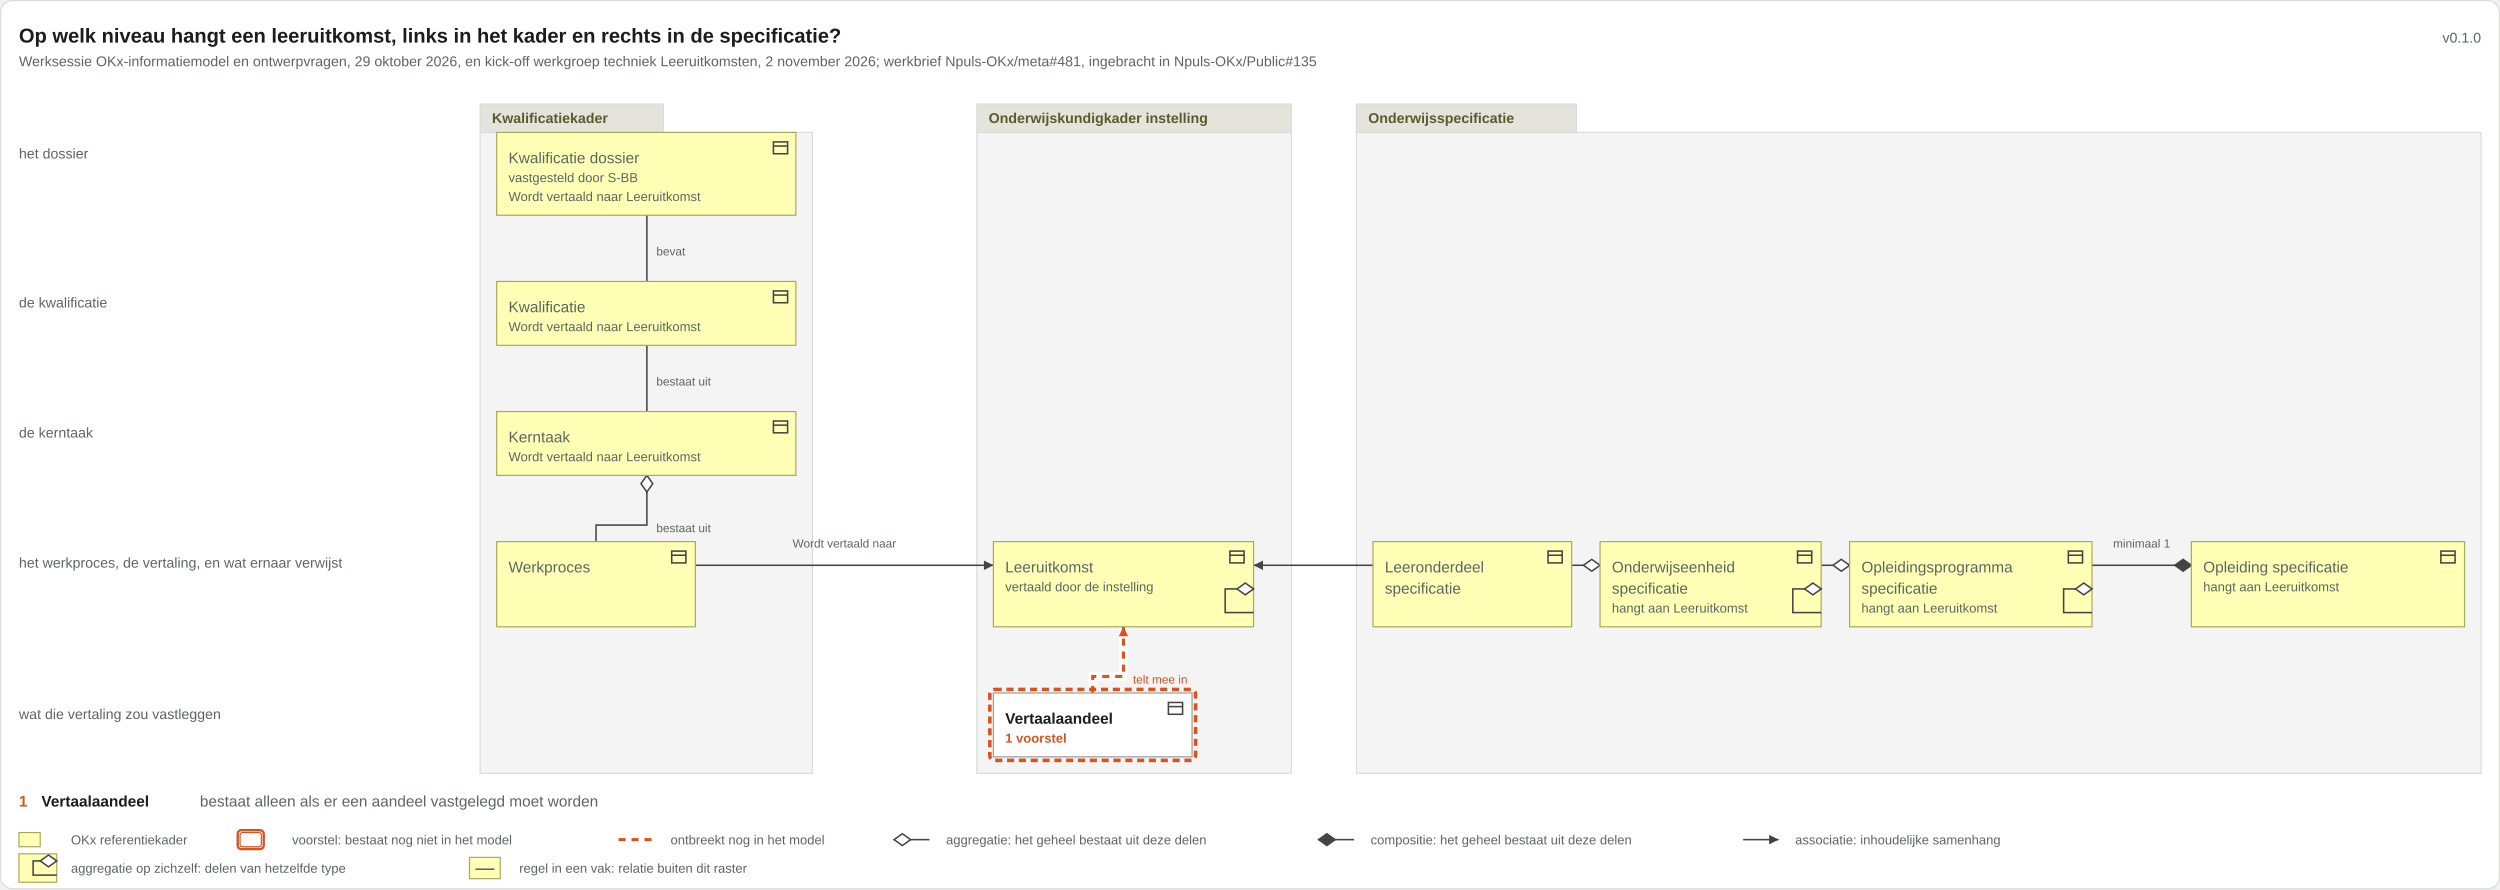
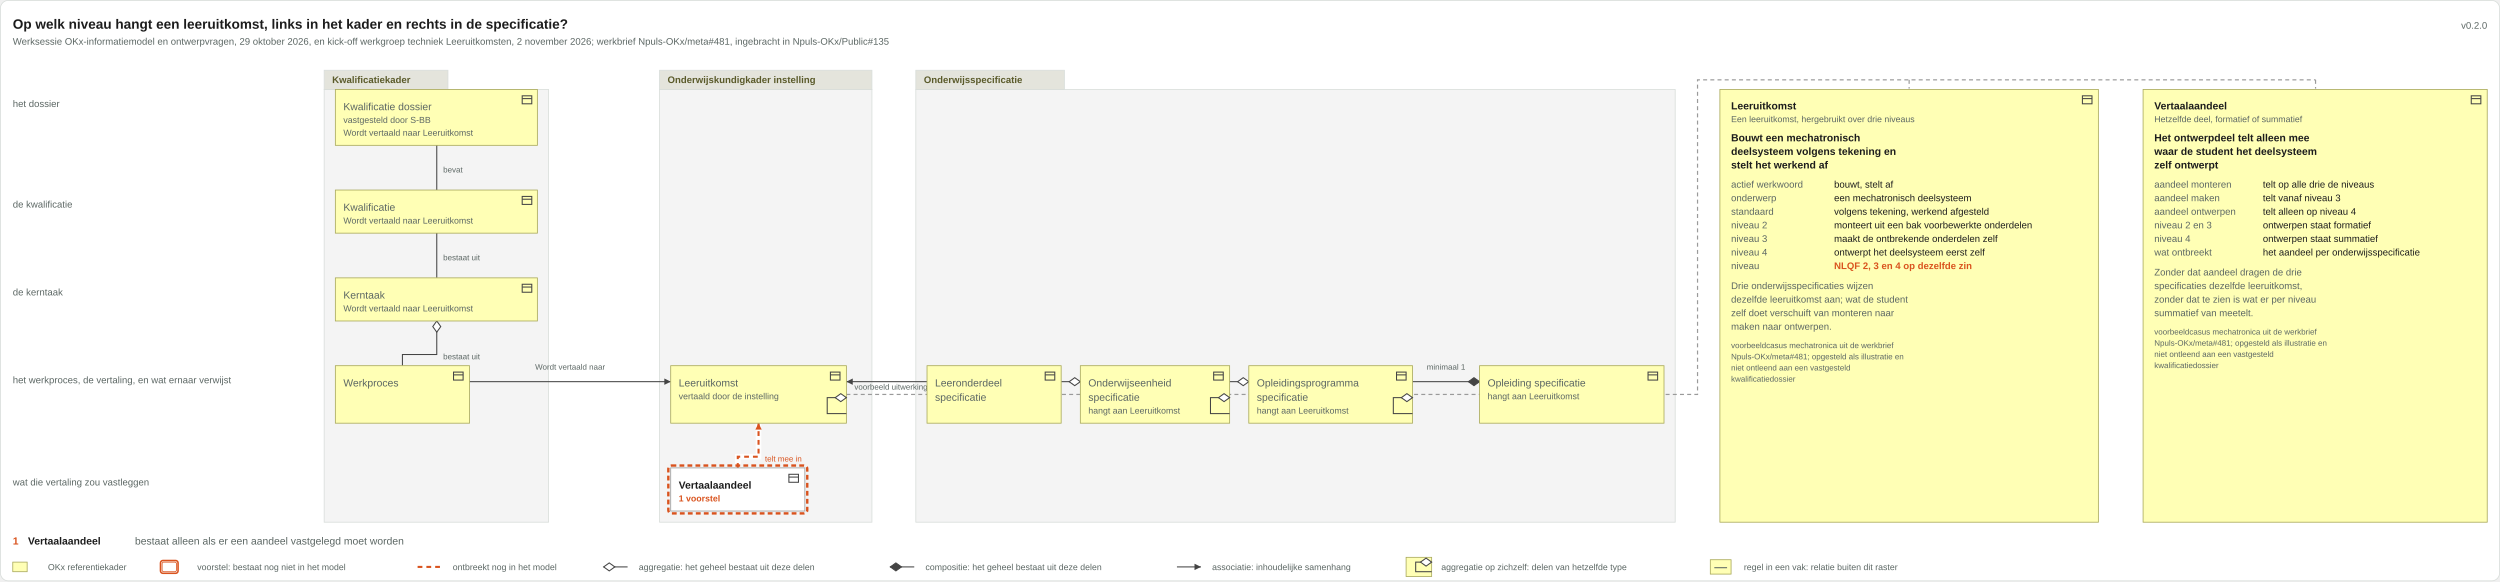
- <svg xmlns="http://www.w3.org/2000/svg" viewBox="0 0 2114 752" width="2114" height="752">
-   <rect x="0.5" y="0.5" width="2113" height="751" rx="10" fill="#ffffff" stroke="#d8ddda" />
+ <svg xmlns="http://www.w3.org/2000/svg" viewBox="0 0 3131 728" width="3131" height="728">
+   <rect x="0.5" y="0.5" width="3130" height="727" rx="10" fill="#ffffff" stroke="#d8ddda" />
  <text x="16" y="36" font-family="Arial, Helvetica, sans-serif" font-size="17" font-weight="bold" fill="#1c1c1c" text-anchor="start">Op welk niveau hangt een leeruitkomst, links in het kader en rechts in de specificatie?</text>
  <text x="16" y="56" font-family="Arial, Helvetica, sans-serif" font-size="12" fill="#5b6663" text-anchor="start">Werksessie OKx-informatiemodel en ontwerpvragen, 29 oktober 2026, en kick-off werkgroep techniek Leeruitkomsten, 2 november 2026; werkbrief Npuls-OKx/meta#481, ingebracht in Npuls-OKx/Public#135</text>
-   <text x="2098" y="36" font-family="Arial, Helvetica, sans-serif" font-size="12" fill="#5b6663" text-anchor="end">v0.1.0</text>
+   <text x="3115" y="36" font-family="Arial, Helvetica, sans-serif" font-size="12" fill="#5b6663" text-anchor="end">v0.2.0</text>
  <g class="groepering">
    <rect x="406" y="112" width="281" height="542" rx="0" fill="#f4f4f4" stroke="#d8ddda" />
    <rect x="406" y="88" width="155" height="24" rx="0" fill="#e4e4dc" stroke="#d8ddda" />
    <text x="416" y="104" font-family="Arial, Helvetica, sans-serif" font-size="12" font-weight="bold" fill="#5a5a2a" text-anchor="start">Kwalificatiekader</text>
  </g>
  <g class="groepering">
    <rect x="826" y="112" width="266" height="542" rx="0" fill="#f4f4f4" stroke="#d8ddda" />
    <rect x="826" y="88" width="266" height="24" rx="0" fill="#e4e4dc" stroke="#d8ddda" />
    <text x="836" y="104" font-family="Arial, Helvetica, sans-serif" font-size="12" font-weight="bold" fill="#5a5a2a" text-anchor="start">Onderwijskundigkader instelling</text>
  </g>
  <g class="groepering">
    <rect x="1147" y="112" width="951" height="542" rx="0" fill="#f4f4f4" stroke="#d8ddda" />
    <rect x="1147" y="88" width="186" height="24" rx="0" fill="#e4e4dc" stroke="#d8ddda" />
    <text x="1157" y="104" font-family="Arial, Helvetica, sans-serif" font-size="12" font-weight="bold" fill="#5a5a2a" text-anchor="start">Onderwijsspecificatie</text>
+   </g>
+   <g class="voorbeeld">
+     <rect x="2154" y="112" width="474" height="542" rx="0" fill="#ffffb5" stroke="#a8a85a" />
+     <g transform="translate(2606,117)" fill="none" stroke="#444" stroke-width="1.3">
+       <rect x="2" y="3" width="12" height="10" />
+       <path d="M2 6.5h12" />
+     </g>
+     <text x="2168" y="137" font-family="Arial, Helvetica, sans-serif" font-size="13" font-weight="bold" fill="#1c1c1c" text-anchor="start">Leeruitkomst</text>
+     <text x="2168" y="153" font-family="Arial, Helvetica, sans-serif" font-size="11" fill="#5b6663" text-anchor="start">Een leeruitkomst, hergebruikt over drie niveaus</text>
+     <text x="2168" y="177" font-family="Arial, Helvetica, sans-serif" font-size="13" font-weight="bold" fill="#1c1c1c" text-anchor="start">Bouwt een mechatronisch</text>
+     <text x="2168" y="194" font-family="Arial, Helvetica, sans-serif" font-size="13" font-weight="bold" fill="#1c1c1c" text-anchor="start">deelsysteem volgens tekening en</text>
+     <text x="2168" y="211" font-family="Arial, Helvetica, sans-serif" font-size="13" font-weight="bold" fill="#1c1c1c" text-anchor="start">stelt het werkend af</text>
+     <text x="2168" y="235" font-family="Arial, Helvetica, sans-serif" font-size="12" fill="#5b6663" text-anchor="start">actief werkwoord</text>
+     <text x="2297" y="235" font-family="Arial, Helvetica, sans-serif" font-size="12" fill="#1c1c1c" text-anchor="start">bouwt, stelt af</text>
+     <text x="2168" y="252" font-family="Arial, Helvetica, sans-serif" font-size="12" fill="#5b6663" text-anchor="start">onderwerp</text>
+     <text x="2297" y="252" font-family="Arial, Helvetica, sans-serif" font-size="12" fill="#1c1c1c" text-anchor="start">een mechatronisch deelsysteem</text>
+     <text x="2168" y="269" font-family="Arial, Helvetica, sans-serif" font-size="12" fill="#5b6663" text-anchor="start">standaard</text>
+     <text x="2297" y="269" font-family="Arial, Helvetica, sans-serif" font-size="12" fill="#1c1c1c" text-anchor="start">volgens tekening, werkend afgesteld</text>
+     <text x="2168" y="286" font-family="Arial, Helvetica, sans-serif" font-size="12" fill="#5b6663" text-anchor="start">niveau 2</text>
+     <text x="2297" y="286" font-family="Arial, Helvetica, sans-serif" font-size="12" fill="#1c1c1c" text-anchor="start">monteert uit een bak voorbewerkte onderdelen</text>
+     <text x="2168" y="303" font-family="Arial, Helvetica, sans-serif" font-size="12" fill="#5b6663" text-anchor="start">niveau 3</text>
+     <text x="2297" y="303" font-family="Arial, Helvetica, sans-serif" font-size="12" fill="#1c1c1c" text-anchor="start">maakt de ontbrekende onderdelen zelf</text>
+     <text x="2168" y="320" font-family="Arial, Helvetica, sans-serif" font-size="12" fill="#5b6663" text-anchor="start">niveau 4</text>
+     <text x="2297" y="320" font-family="Arial, Helvetica, sans-serif" font-size="12" fill="#1c1c1c" text-anchor="start">ontwerpt het deelsysteem eerst zelf</text>
+     <text x="2168" y="337" font-family="Arial, Helvetica, sans-serif" font-size="12" fill="#5b6663" text-anchor="start">niveau</text>
+     <text x="2297" y="337" font-family="Arial, Helvetica, sans-serif" font-size="12" font-weight="bold" fill="#d9531e" text-anchor="start">NLQF 2, 3 en 4 op dezelfde zin</text>
+     <text x="2168" y="362" font-family="Arial, Helvetica, sans-serif" font-size="12" fill="#5b6663" text-anchor="start">Drie onderwijsspecificaties wijzen</text>
+     <text x="2168" y="379" font-family="Arial, Helvetica, sans-serif" font-size="12" fill="#5b6663" text-anchor="start">dezelfde leeruitkomst aan; wat de student</text>
+     <text x="2168" y="396" font-family="Arial, Helvetica, sans-serif" font-size="12" fill="#5b6663" text-anchor="start">zelf doet verschuift van monteren naar</text>
+     <text x="2168" y="413" font-family="Arial, Helvetica, sans-serif" font-size="12" fill="#5b6663" text-anchor="start">maken naar ontwerpen.</text>
+     <text x="2168" y="436" font-family="Arial, Helvetica, sans-serif" font-size="10" fill="#5b6663" text-anchor="start">voorbeeldcasus mechatronica uit de werkbrief</text>
+     <text x="2168" y="450" font-family="Arial, Helvetica, sans-serif" font-size="10" fill="#5b6663" text-anchor="start">Npuls-OKx/meta#481; opgesteld als illustratie en</text>
+     <text x="2168" y="464" font-family="Arial, Helvetica, sans-serif" font-size="10" fill="#5b6663" text-anchor="start">niet ontleend aan een vastgesteld</text>
+     <text x="2168" y="478" font-family="Arial, Helvetica, sans-serif" font-size="10" fill="#5b6663" text-anchor="start">kwalificatiedossier</text>
+   </g>
+   <g class="voorbeeld">
+     <rect x="2684" y="112" width="431" height="542" rx="0" fill="#ffffb5" stroke="#a8a85a" />
+     <g transform="translate(3093,117)" fill="none" stroke="#444" stroke-width="1.3">
+       <rect x="2" y="3" width="12" height="10" />
+       <path d="M2 6.5h12" />
+     </g>
+     <text x="2698" y="137" font-family="Arial, Helvetica, sans-serif" font-size="13" font-weight="bold" fill="#1c1c1c" text-anchor="start">Vertaalaandeel</text>
+     <text x="2698" y="153" font-family="Arial, Helvetica, sans-serif" font-size="11" fill="#5b6663" text-anchor="start">Hetzelfde deel, formatief of summatief</text>
+     <text x="2698" y="177" font-family="Arial, Helvetica, sans-serif" font-size="13" font-weight="bold" fill="#1c1c1c" text-anchor="start">Het ontwerpdeel telt alleen mee</text>
+     <text x="2698" y="194" font-family="Arial, Helvetica, sans-serif" font-size="13" font-weight="bold" fill="#1c1c1c" text-anchor="start">waar de student het deelsysteem</text>
+     <text x="2698" y="211" font-family="Arial, Helvetica, sans-serif" font-size="13" font-weight="bold" fill="#1c1c1c" text-anchor="start">zelf ontwerpt</text>
+     <text x="2698" y="235" font-family="Arial, Helvetica, sans-serif" font-size="12" fill="#5b6663" text-anchor="start">aandeel monteren</text>
+     <text x="2834" y="235" font-family="Arial, Helvetica, sans-serif" font-size="12" fill="#1c1c1c" text-anchor="start">telt op alle drie de niveaus</text>
+     <text x="2698" y="252" font-family="Arial, Helvetica, sans-serif" font-size="12" fill="#5b6663" text-anchor="start">aandeel maken</text>
+     <text x="2834" y="252" font-family="Arial, Helvetica, sans-serif" font-size="12" fill="#1c1c1c" text-anchor="start">telt vanaf niveau 3</text>
+     <text x="2698" y="269" font-family="Arial, Helvetica, sans-serif" font-size="12" fill="#5b6663" text-anchor="start">aandeel ontwerpen</text>
+     <text x="2834" y="269" font-family="Arial, Helvetica, sans-serif" font-size="12" fill="#1c1c1c" text-anchor="start">telt alleen op niveau 4</text>
+     <text x="2698" y="286" font-family="Arial, Helvetica, sans-serif" font-size="12" fill="#5b6663" text-anchor="start">niveau 2 en 3</text>
+     <text x="2834" y="286" font-family="Arial, Helvetica, sans-serif" font-size="12" fill="#1c1c1c" text-anchor="start">ontwerpen staat formatief</text>
+     <text x="2698" y="303" font-family="Arial, Helvetica, sans-serif" font-size="12" fill="#5b6663" text-anchor="start">niveau 4</text>
+     <text x="2834" y="303" font-family="Arial, Helvetica, sans-serif" font-size="12" fill="#1c1c1c" text-anchor="start">ontwerpen staat summatief</text>
+     <text x="2698" y="320" font-family="Arial, Helvetica, sans-serif" font-size="12" fill="#5b6663" text-anchor="start">wat ontbreekt</text>
+     <text x="2834" y="320" font-family="Arial, Helvetica, sans-serif" font-size="12" fill="#1c1c1c" text-anchor="start">het aandeel per onderwijsspecificatie</text>
+     <text x="2698" y="345" font-family="Arial, Helvetica, sans-serif" font-size="12" fill="#5b6663" text-anchor="start">Zonder dat aandeel dragen de drie</text>
+     <text x="2698" y="362" font-family="Arial, Helvetica, sans-serif" font-size="12" fill="#5b6663" text-anchor="start">specificaties dezelfde leeruitkomst,</text>
+     <text x="2698" y="379" font-family="Arial, Helvetica, sans-serif" font-size="12" fill="#5b6663" text-anchor="start">zonder dat te zien is wat er per niveau</text>
+     <text x="2698" y="396" font-family="Arial, Helvetica, sans-serif" font-size="12" fill="#5b6663" text-anchor="start">summatief van meetelt.</text>
+     <text x="2698" y="419" font-family="Arial, Helvetica, sans-serif" font-size="10" fill="#5b6663" text-anchor="start">voorbeeldcasus mechatronica uit de werkbrief</text>
+     <text x="2698" y="433" font-family="Arial, Helvetica, sans-serif" font-size="10" fill="#5b6663" text-anchor="start">Npuls-OKx/meta#481; opgesteld als illustratie en</text>
+     <text x="2698" y="447" font-family="Arial, Helvetica, sans-serif" font-size="10" fill="#5b6663" text-anchor="start">niet ontleend aan een vastgesteld</text>
+     <text x="2698" y="461" font-family="Arial, Helvetica, sans-serif" font-size="10" fill="#5b6663" text-anchor="start">kwalificatiedossier</text>
+   </g>
+   <g class="aanhechting">
+     <path d="M1060 494 L2126 494 L2126 100 L2900 100" fill="none" stroke="#9a9a9a" stroke-width="1.5" stroke-dasharray="5 4" />
+     <path d="M2391 100 L2391 111" fill="none" stroke="#9a9a9a" stroke-width="1.5" stroke-dasharray="5 4" />
+     <path d="M2900 100 L2900 111" fill="none" stroke="#9a9a9a" stroke-width="1.5" stroke-dasharray="5 4" />
+     <text x="1070" y="488" font-family="Arial, Helvetica, sans-serif" font-size="10" fill="#5b6663" text-anchor="start">voorbeeld uitwerking</text>
  </g>
  <text x="16" y="134" font-family="Arial, Helvetica, sans-serif" font-size="12" fill="#5b6663" text-anchor="start">het dossier</text>
  <text x="16" y="260" font-family="Arial, Helvetica, sans-serif" font-size="12" fill="#5b6663" text-anchor="start">de kwalificatie</text>
  <text x="16" y="370" font-family="Arial, Helvetica, sans-serif" font-size="12" fill="#5b6663" text-anchor="start">de kerntaak</text>
  <text x="16" y="480" font-family="Arial, Helvetica, sans-serif" font-size="12" fill="#5b6663" text-anchor="start">het werkproces, de vertaling, en wat ernaar verwijst</text>
  <text x="16" y="608" font-family="Arial, Helvetica, sans-serif" font-size="12" fill="#5b6663" text-anchor="start">wat die vertaling zou vastleggen</text>
  <g class="relaties">
    <g class="relatie">
      <path d="M1353 478H1329" fill="none" stroke="#444" stroke-width="1.3" />
      <path d="M1353 478l-7 -5l-7 5l7 5z" fill="#ffffff" stroke="#444" stroke-width="1.3" />
    </g>
    <g class="relatie">
      <path d="M1564 478H1540" fill="none" stroke="#444" stroke-width="1.3" />
      <path d="M1564 478l-7 -5l-7 5l7 5z" fill="#ffffff" stroke="#444" stroke-width="1.3" />
    </g>
    <g class="relatie">
      <path d="M1161 478H1060" fill="none" stroke="#444" stroke-width="1.3" />
      <path d="M1060 478l8 -4v8z" fill="#444" />
    </g>
    <g class="relatie">
      <path d="M588 478H840" fill="none" stroke="#444" stroke-width="1.3" />
      <path d="M840 478l-8 -4v8z" fill="#444" />
      <text x="714" y="463" font-family="Arial, Helvetica, sans-serif" font-size="10" fill="#5b6663" text-anchor="middle">Wordt vertaald naar</text>
    </g>
    <g class="relatie">
      <path d="M1853 478H1769" fill="none" stroke="#444" stroke-width="1.3" />
      <path d="M1853 478l-7 -5l-7 5l7 5z" fill="#444" stroke="#444" stroke-width="1.3" />
      <text x="1811" y="463" font-family="Arial, Helvetica, sans-serif" font-size="10" fill="#5b6663" text-anchor="middle">minimaal 1</text>
    </g>
    <g class="relatie">
      <path d="M547 402V444H504V458" fill="none" stroke="#444" stroke-width="1.3" />
      <path d="M547 402l-5 7l5 7l5 -7z" fill="#ffffff" stroke="#444" stroke-width="1.3" />
      <text x="555" y="450" font-family="Arial, Helvetica, sans-serif" font-size="10" fill="#5b6663" text-anchor="start">bestaat uit</text>
    </g>
    <g class="relatie">
      <path d="M547 292V348" fill="none" stroke="#444" stroke-width="1.3" />
      <path d="M547 292l-5 -7l5 -7l5 7z" fill="#ffffff" stroke="#444" stroke-width="1.3" />
      <text x="555" y="326" font-family="Arial, Helvetica, sans-serif" font-size="10" fill="#5b6663" text-anchor="start">bestaat uit</text>
    </g>
    <g class="relatie">
      <path d="M547 182V238" fill="none" stroke="#444" stroke-width="1.3" />
      <path d="M547 182l-5 -7l5 -7l5 7z" fill="#ffffff" stroke="#444" stroke-width="1.3" />
      <text x="555" y="216" font-family="Arial, Helvetica, sans-serif" font-size="10" fill="#5b6663" text-anchor="start">bevat</text>
    </g>
    <g class="relatie">
      <path d="M924 586V572H950V530" fill="none" stroke="#ffffff" stroke-width="7" stroke-opacity="0.9" />
      <path d="M924 586V572H950V530" fill="none" stroke="#d9531e" stroke-width="2.6" stroke-dasharray="6 5" />
      <path d="M950 530l-4 8h8z" fill="#d9531e" />
      <text x="958" y="578" font-family="Arial, Helvetica, sans-serif" font-size="10" fill="#d9531e" text-anchor="start">telt mee in</text>
    </g>
  </g>
  <g class="vakken">
    <g class="vak">
      <rect x="420" y="112" width="253" height="70" rx="0" fill="#ffffb5" stroke="#a8a85a" />
      <g transform="translate(652,117)" fill="none" stroke="#444" stroke-width="1.3">
        <rect x="2" y="3" width="12" height="10" />
        <path d="M2 6.5h12" />
      </g>
      <text x="430" y="138" font-family="Arial, Helvetica, sans-serif" font-size="13" fill="#5b6663" text-anchor="start">Kwalificatie dossier</text>
      <text x="430" y="154" font-family="Arial, Helvetica, sans-serif" font-size="11" fill="#5b6663" text-anchor="start">vastgesteld door S-BB</text>
      <text x="430" y="170" font-family="Arial, Helvetica, sans-serif" font-size="11" fill="#5b6663" text-anchor="start">Wordt vertaald naar Leeruitkomst</text>
    </g>
    <g class="vak">
      <rect x="420" y="238" width="253" height="54" rx="0" fill="#ffffb5" stroke="#a8a85a" />
      <g transform="translate(652,243)" fill="none" stroke="#444" stroke-width="1.3">
        <rect x="2" y="3" width="12" height="10" />
        <path d="M2 6.5h12" />
      </g>
      <text x="430" y="264" font-family="Arial, Helvetica, sans-serif" font-size="13" fill="#5b6663" text-anchor="start">Kwalificatie</text>
      <text x="430" y="280" font-family="Arial, Helvetica, sans-serif" font-size="11" fill="#5b6663" text-anchor="start">Wordt vertaald naar Leeruitkomst</text>
    </g>
    <g class="vak">
      <rect x="420" y="348" width="253" height="54" rx="0" fill="#ffffb5" stroke="#a8a85a" />
      <g transform="translate(652,353)" fill="none" stroke="#444" stroke-width="1.3">
        <rect x="2" y="3" width="12" height="10" />
        <path d="M2 6.5h12" />
      </g>
      <text x="430" y="374" font-family="Arial, Helvetica, sans-serif" font-size="13" fill="#5b6663" text-anchor="start">Kerntaak</text>
      <text x="430" y="390" font-family="Arial, Helvetica, sans-serif" font-size="11" fill="#5b6663" text-anchor="start">Wordt vertaald naar Leeruitkomst</text>
    </g>
    <g class="vak">
      <rect x="420" y="458" width="168" height="72" rx="0" fill="#ffffb5" stroke="#a8a85a" />
      <g transform="translate(566,463)" fill="none" stroke="#444" stroke-width="1.3">
        <rect x="2" y="3" width="12" height="10" />
        <path d="M2 6.5h12" />
      </g>
      <text x="430" y="484" font-family="Arial, Helvetica, sans-serif" font-size="13" fill="#5b6663" text-anchor="start">Werkproces</text>
    </g>
    <g class="vak">
      <rect x="840" y="458" width="220" height="72" rx="0" fill="#ffffb5" stroke="#a8a85a" />
      <g transform="translate(1038,463)" fill="none" stroke="#444" stroke-width="1.3">
        <rect x="2" y="3" width="12" height="10" />
        <path d="M2 6.5h12" />
      </g>
      <text x="850" y="484" font-family="Arial, Helvetica, sans-serif" font-size="13" fill="#5b6663" text-anchor="start">Leeruitkomst</text>
      <text x="850" y="500" font-family="Arial, Helvetica, sans-serif" font-size="11" fill="#5b6663" text-anchor="start">vertaald door de instelling</text>
    </g>
    <g class="vak">
      <rect x="1161" y="458" width="168" height="72" rx="0" fill="#ffffb5" stroke="#a8a85a" />
      <g transform="translate(1307,463)" fill="none" stroke="#444" stroke-width="1.3">
        <rect x="2" y="3" width="12" height="10" />
        <path d="M2 6.5h12" />
      </g>
      <text x="1171" y="484" font-family="Arial, Helvetica, sans-serif" font-size="13" fill="#5b6663" text-anchor="start">Leeronderdeel</text>
      <text x="1171" y="502" font-family="Arial, Helvetica, sans-serif" font-size="13" fill="#5b6663" text-anchor="start">specificatie</text>
    </g>
    <g class="vak">
      <rect x="1353" y="458" width="187" height="72" rx="0" fill="#ffffb5" stroke="#a8a85a" />
      <g transform="translate(1518,463)" fill="none" stroke="#444" stroke-width="1.3">
        <rect x="2" y="3" width="12" height="10" />
        <path d="M2 6.5h12" />
      </g>
      <text x="1363" y="484" font-family="Arial, Helvetica, sans-serif" font-size="13" fill="#5b6663" text-anchor="start">Onderwijseenheid</text>
      <text x="1363" y="502" font-family="Arial, Helvetica, sans-serif" font-size="13" fill="#5b6663" text-anchor="start">specificatie</text>
      <text x="1363" y="518" font-family="Arial, Helvetica, sans-serif" font-size="11" fill="#5b6663" text-anchor="start">hangt aan Leeruitkomst</text>
    </g>
    <g class="vak">
      <rect x="1564" y="458" width="205" height="72" rx="0" fill="#ffffb5" stroke="#a8a85a" />
      <g transform="translate(1747,463)" fill="none" stroke="#444" stroke-width="1.3">
        <rect x="2" y="3" width="12" height="10" />
        <path d="M2 6.5h12" />
      </g>
      <text x="1574" y="484" font-family="Arial, Helvetica, sans-serif" font-size="13" fill="#5b6663" text-anchor="start">Opleidingsprogramma</text>
      <text x="1574" y="502" font-family="Arial, Helvetica, sans-serif" font-size="13" fill="#5b6663" text-anchor="start">specificatie</text>
      <text x="1574" y="518" font-family="Arial, Helvetica, sans-serif" font-size="11" fill="#5b6663" text-anchor="start">hangt aan Leeruitkomst</text>
    </g>
    <g class="vak">
      <rect x="1853" y="458" width="231" height="72" rx="0" fill="#ffffb5" stroke="#a8a85a" />
      <g transform="translate(2062,463)" fill="none" stroke="#444" stroke-width="1.3">
        <rect x="2" y="3" width="12" height="10" />
        <path d="M2 6.5h12" />
      </g>
      <text x="1863" y="484" font-family="Arial, Helvetica, sans-serif" font-size="13" fill="#5b6663" text-anchor="start">Opleiding specificatie</text>
      <text x="1863" y="500" font-family="Arial, Helvetica, sans-serif" font-size="11" fill="#5b6663" text-anchor="start">hangt aan Leeruitkomst</text>
    </g>
    <g class="vak">
      <rect x="840" y="586" width="168" height="54" rx="0" fill="#ffffff" stroke="#9a9a9a" />
      <g transform="translate(986,591)" fill="none" stroke="#444" stroke-width="1.3">
        <rect x="2" y="3" width="12" height="10" />
        <path d="M2 6.5h12" />
      </g>
      <text x="850" y="612" font-family="Arial, Helvetica, sans-serif" font-size="13" font-weight="bold" fill="#1c1c1c" text-anchor="start">Vertaalaandeel</text>
      <text x="850" y="628" font-family="Arial, Helvetica, sans-serif" font-size="11" font-weight="bold" fill="#d9531e" text-anchor="start">1 voorstel</text>
      <rect x="837" y="583" width="174" height="60" rx="4" fill="none" stroke="#d9531e" stroke-width="3" stroke-dasharray="6 4" />
    </g>
  </g>
  <g class="lussen">
    <g class="relatie">
      <path d="M1060 498H1036V518H1060" fill="none" stroke="#444" stroke-width="1.3" />
      <path d="M1060 498l-7 -5l-7 5l7 5z" fill="#ffffff" stroke="#444" stroke-width="1.3" />
    </g>
    <g class="relatie">
      <path d="M1540 498H1516V518H1540" fill="none" stroke="#444" stroke-width="1.3" />
      <path d="M1540 498l-7 -5l-7 5l7 5z" fill="#ffffff" stroke="#444" stroke-width="1.3" />
    </g>
    <g class="relatie">
      <path d="M1769 498H1745V518H1769" fill="none" stroke="#444" stroke-width="1.3" />
      <path d="M1769 498l-7 -5l-7 5l7 5z" fill="#ffffff" stroke="#444" stroke-width="1.3" />
    </g>
  </g>
  <g class="leeswijzer">
    <text x="16" y="682" font-family="Arial, Helvetica, sans-serif" font-size="13" font-weight="bold" fill="#d9531e" text-anchor="start">1</text>
    <text x="35" y="682" font-family="Arial, Helvetica, sans-serif" font-size="13" font-weight="bold" fill="#1c1c1c" text-anchor="start">Vertaalaandeel</text>
    <text x="169" y="682" font-family="Arial, Helvetica, sans-serif" font-size="13" fill="#5b6663" text-anchor="start">bestaat alleen als er een aandeel vastgelegd moet worden</text>
  </g>
  <g class="legenda">
    <rect x="16" y="704" width="18" height="12" rx="0" fill="#ffffb5" stroke="#a8a85a" />
    <text x="60" y="714" font-family="Arial, Helvetica, sans-serif" font-size="11" fill="#5b6663" text-anchor="start">OKx referentiekader</text>
    <rect x="203" y="704" width="18" height="12" rx="2" fill="#ffffff" stroke="#d9531e" />
    <rect x="201" y="702" width="22" height="16" rx="3" fill="none" stroke="#d9531e" stroke-width="2" />
    <text x="247" y="714" font-family="Arial, Helvetica, sans-serif" font-size="11" fill="#5b6663" text-anchor="start">voorstel: bestaat nog niet in het model</text>
    <path d="M523 710H553" fill="none" stroke="#d9531e" stroke-width="2.6" stroke-dasharray="6 5" />
    <text x="567" y="714" font-family="Arial, Helvetica, sans-serif" font-size="11" fill="#5b6663" text-anchor="start">ontbreekt nog in het model</text>
    <path d="M756 710H786" fill="none" stroke="#444" stroke-width="1.3" />
    <path d="M756 710l7 -5l7 5l-7 5z" fill="#ffffff" stroke="#444" stroke-width="1.3" />
    <text x="800" y="714" font-family="Arial, Helvetica, sans-serif" font-size="11" fill="#5b6663" text-anchor="start">aggregatie: het geheel bestaat uit deze delen</text>
    <path d="M1115 710H1145" fill="none" stroke="#444" stroke-width="1.3" />
    <path d="M1115 710l7 -5l7 5l-7 5z" fill="#444" stroke="#444" stroke-width="1.3" />
    <text x="1159" y="714" font-family="Arial, Helvetica, sans-serif" font-size="11" fill="#5b6663" text-anchor="start">compositie: het geheel bestaat uit deze delen</text>
    <path d="M1474 710H1504" fill="none" stroke="#444" stroke-width="1.3" />
    <path d="M1504 710l-8 -4v8z" fill="#444" />
    <text x="1518" y="714" font-family="Arial, Helvetica, sans-serif" font-size="11" fill="#5b6663" text-anchor="start">associatie: inhoudelijke samenhang</text>
-     <rect x="16" y="722" width="32" height="24" rx="0" fill="#ffffb5" stroke="#a8a85a" />
-     <path d="M48 728H28V740H48" fill="none" stroke="#444" stroke-width="1.3" />
-     <path d="M48 728l-7 -5l-7 5l7 5z" fill="#ffffff" stroke="#444" stroke-width="1.3" />
-     <text x="60" y="738" font-family="Arial, Helvetica, sans-serif" font-size="11" fill="#5b6663" text-anchor="start">aggregatie op zichzelf: delen van hetzelfde type</text>
-     <rect x="397" y="725" width="26" height="18" rx="0" fill="#ffffb5" stroke="#a8a85a" />
-     <path d="M402 735H418" fill="none" stroke="#5b6663" stroke-width="1.3" />
-     <text x="439" y="738" font-family="Arial, Helvetica, sans-serif" font-size="11" fill="#5b6663" text-anchor="start">regel in een vak: relatie buiten dit raster</text>
+     <rect x="1761" y="698" width="32" height="24" rx="0" fill="#ffffb5" stroke="#a8a85a" />
+     <path d="M1793 704H1773V716H1793" fill="none" stroke="#444" stroke-width="1.3" />
+     <path d="M1793 704l-7 -5l-7 5l7 5z" fill="#ffffff" stroke="#444" stroke-width="1.3" />
+     <text x="1805" y="714" font-family="Arial, Helvetica, sans-serif" font-size="11" fill="#5b6663" text-anchor="start">aggregatie op zichzelf: delen van hetzelfde type</text>
+     <rect x="2142" y="701" width="26" height="18" rx="0" fill="#ffffb5" stroke="#a8a85a" />
+     <path d="M2147 711H2163" fill="none" stroke="#5b6663" stroke-width="1.3" />
+     <text x="2184" y="714" font-family="Arial, Helvetica, sans-serif" font-size="11" fill="#5b6663" text-anchor="start">regel in een vak: relatie buiten dit raster</text>
  </g>
</svg>
